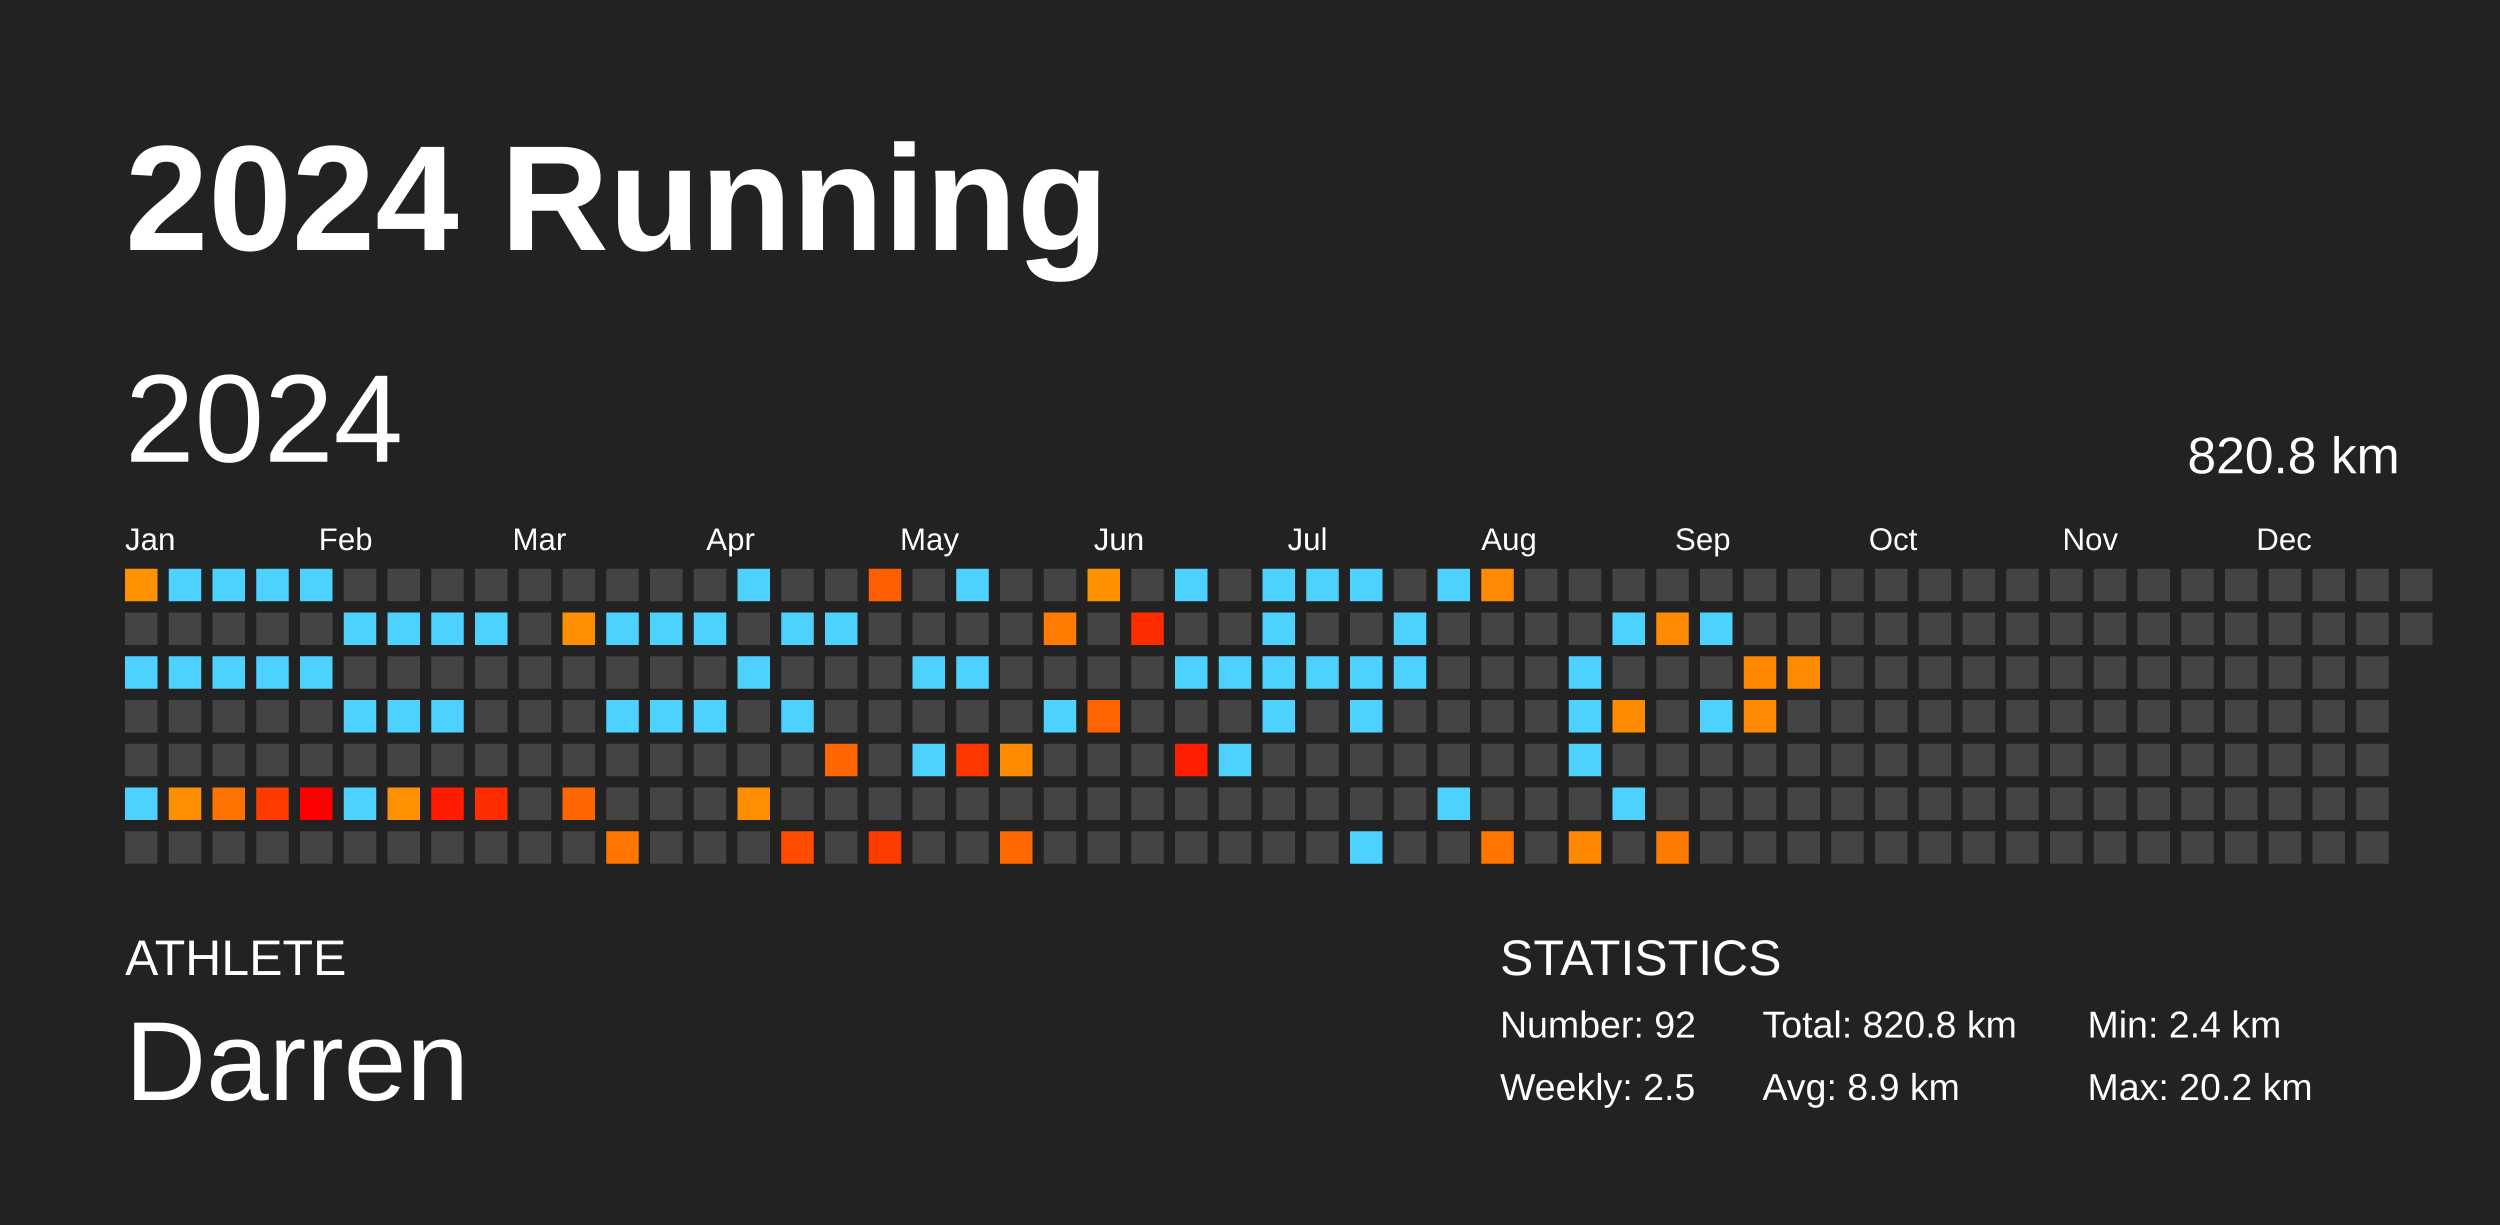
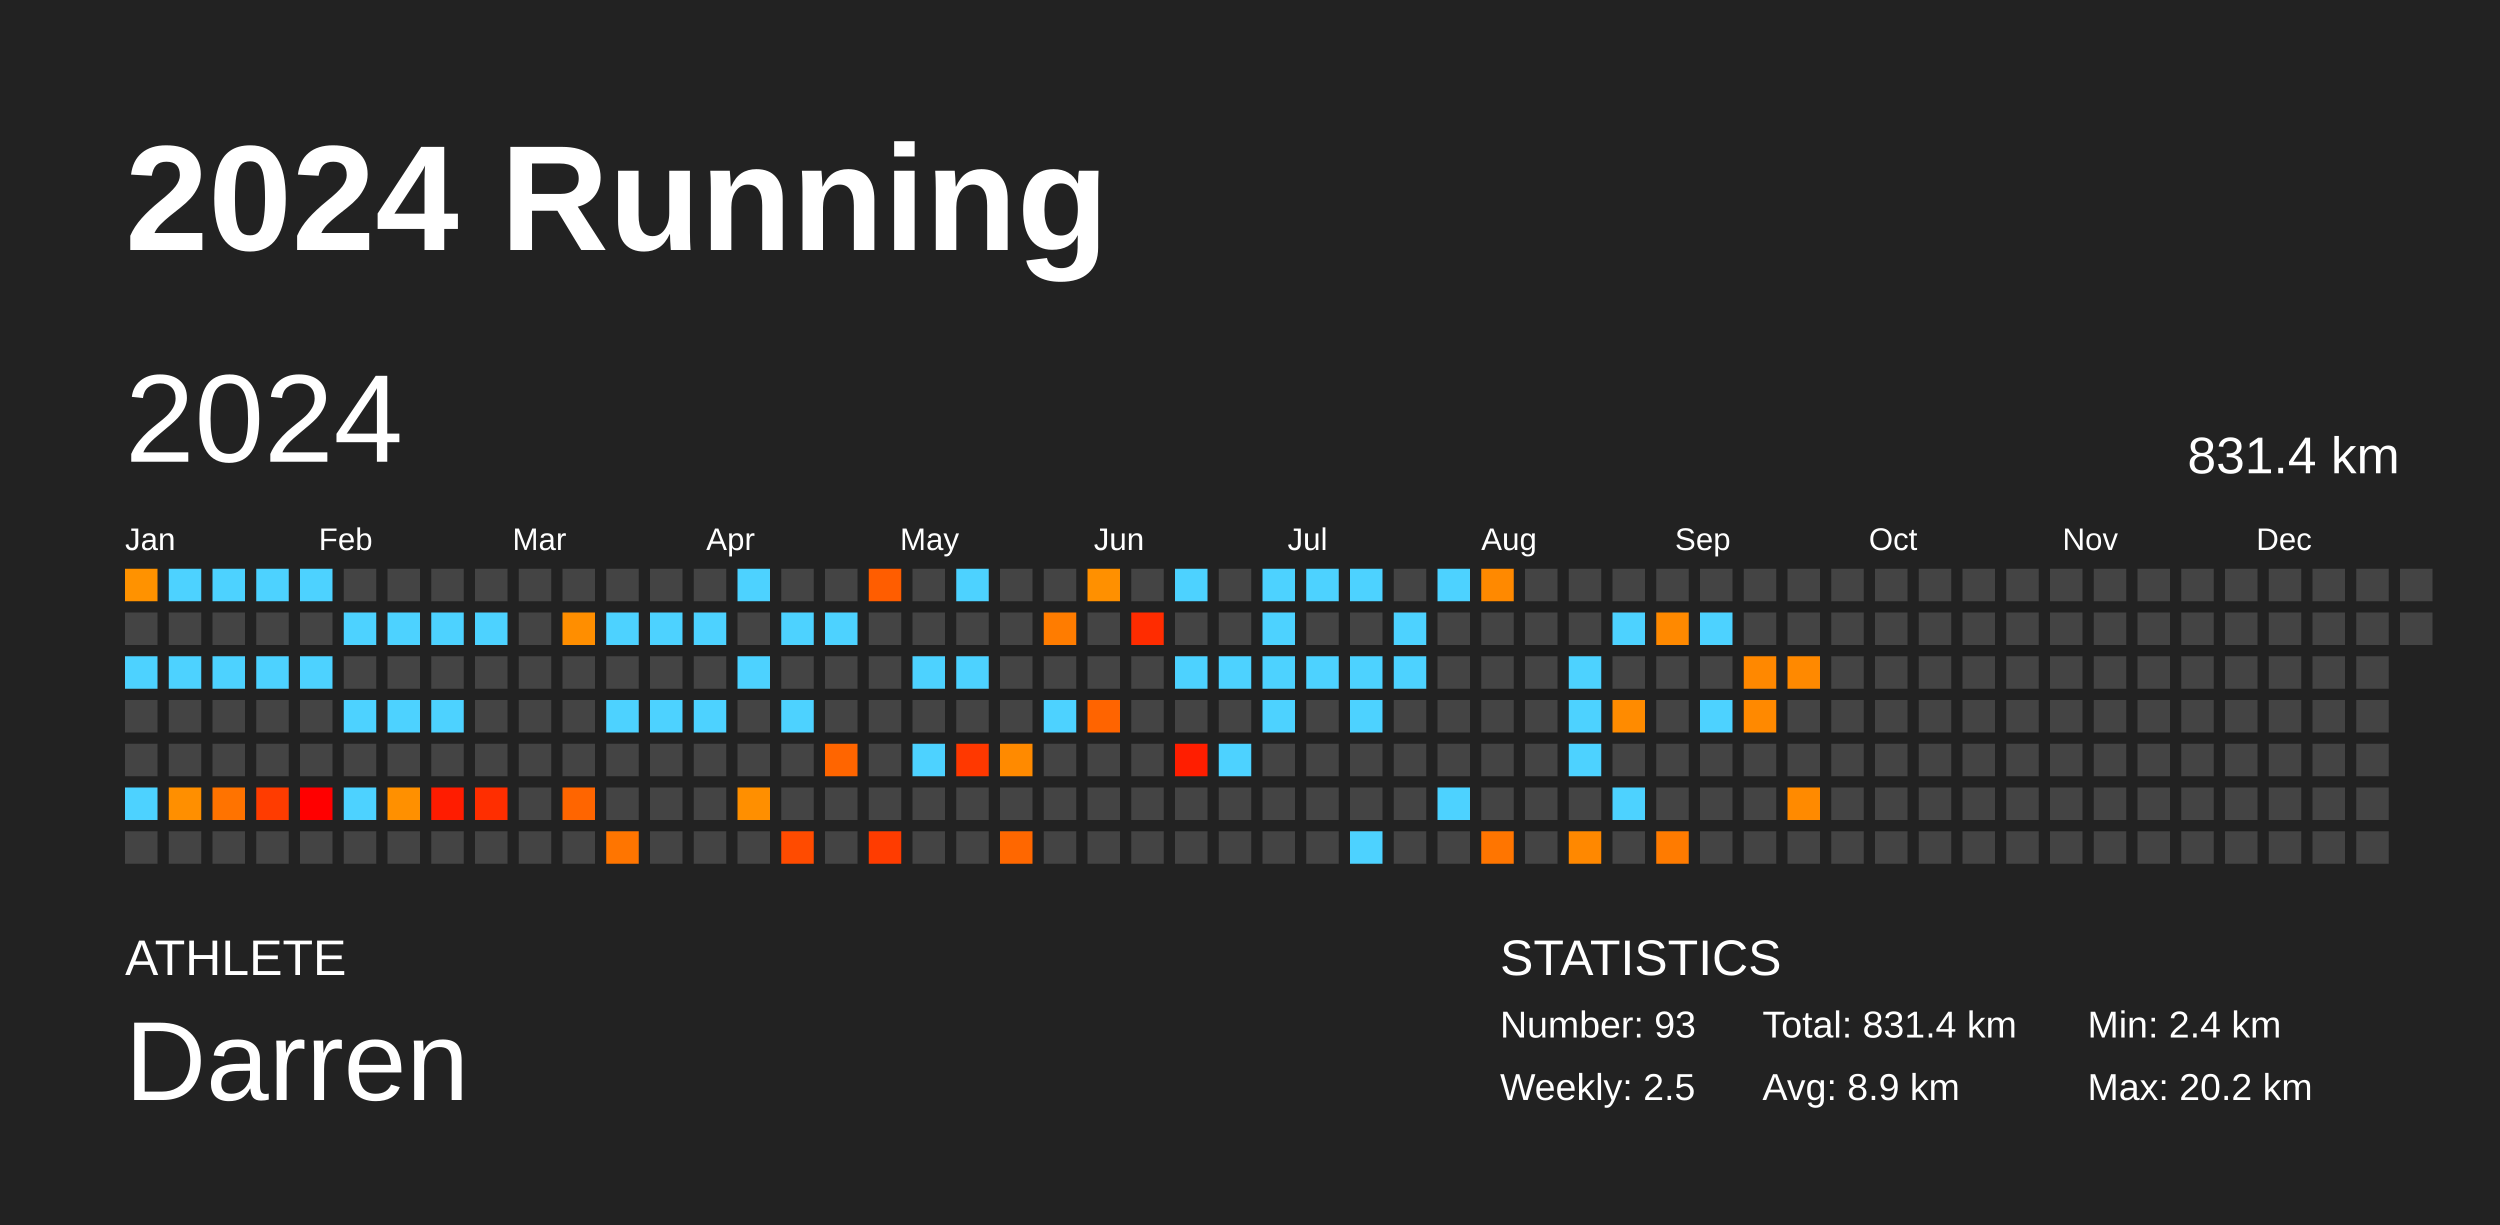
<svg xmlns="http://www.w3.org/2000/svg" baseProfile="full" height="98mm" version="1.1" viewBox="0,0,200,98" width="200mm">
  <defs />
  <rect fill="#222222" height="98" width="200" x="0" y="0" />
  <text fill="#FFFFFF" style="font-size:12px; font-family:Arial; font-weight:bold;" x="10" y="20">2024 Running</text>
  <text fill="#FFFFFF" style="font-size:4px; font-family:Arial" x="10" y="78">ATHLETE</text>
  <text fill="#FFFFFF" style="font-size:9px; font-family:Arial" x="10" y="88">Darren</text>
  <text fill="#FFFFFF" style="font-size:4px; font-family:Arial" x="120" y="78">STATISTICS</text>
-   <text fill="#FFFFFF" style="font-size:3px; font-family:Arial" x="120" y="83">Number: 92</text>
+   <text fill="#FFFFFF" style="font-size:3px; font-family:Arial" x="120" y="83">Number: 93</text>
  <text fill="#FFFFFF" style="font-size:3px; font-family:Arial" x="120" y="88">Weekly: 2.5</text>
-   <text fill="#FFFFFF" style="font-size:3px; font-family:Arial" x="141" y="83">Total: 820.8 km</text>
+   <text fill="#FFFFFF" style="font-size:3px; font-family:Arial" x="141" y="83">Total: 831.4 km</text>
  <text fill="#FFFFFF" style="font-size:3px; font-family:Arial" x="141" y="88">Avg: 8.9 km</text>
  <text fill="#FFFFFF" style="font-size:3px; font-family:Arial" x="167" y="83">Min: 2.4 km</text>
  <text fill="#FFFFFF" style="font-size:3px; font-family:Arial" x="167" y="88">Max: 20.2 km</text>
  <text dominant-baseline="hanging" fill="#FFFFFF" style="font-size:10.0px; font-family:Arial;" x="10" y="30">2024</text>
-   <text dominant-baseline="hanging" fill="#FFFFFF" style="font-size:4.125px; font-family:Arial;" x="175" y="35">820.8 km</text>
+   <text dominant-baseline="hanging" fill="#FFFFFF" style="font-size:4.125px; font-family:Arial;" x="175" y="35">831.4 km</text>
  <text fill="#FFFFFF" style="font-size:2.5px; font-family:Arial" x="10.0" y="44">Jan</text>
  <text fill="#FFFFFF" style="font-size:2.5px; font-family:Arial" x="25.5" y="44">Feb</text>
  <text fill="#FFFFFF" style="font-size:2.5px; font-family:Arial" x="41.0" y="44">Mar</text>
  <text fill="#FFFFFF" style="font-size:2.5px; font-family:Arial" x="56.5" y="44">Apr</text>
  <text fill="#FFFFFF" style="font-size:2.5px; font-family:Arial" x="72.0" y="44">May</text>
  <text fill="#FFFFFF" style="font-size:2.5px; font-family:Arial" x="87.5" y="44">Jun</text>
  <text fill="#FFFFFF" style="font-size:2.5px; font-family:Arial" x="103.0" y="44">Jul</text>
  <text fill="#FFFFFF" style="font-size:2.5px; font-family:Arial" x="118.5" y="44">Aug</text>
  <text fill="#FFFFFF" style="font-size:2.5px; font-family:Arial" x="134.0" y="44">Sep</text>
  <text fill="#FFFFFF" style="font-size:2.5px; font-family:Arial" x="149.5" y="44">Oct</text>
  <text fill="#FFFFFF" style="font-size:2.5px; font-family:Arial" x="165.0" y="44">Nov</text>
  <text fill="#FFFFFF" style="font-size:2.5px; font-family:Arial" x="180.5" y="44">Dec</text>
  <rect fill="#ff9200" height="2.6" width="2.6" x="10.0" y="45.5" />
  <rect fill="#444444" height="2.6" width="2.6" x="10.0" y="49.0" />
  <rect fill="#4dd2ff" height="2.6" width="2.6" x="10.0" y="52.5" />
  <rect fill="#444444" height="2.6" width="2.6" x="10.0" y="56.0" />
  <rect fill="#444444" height="2.6" width="2.6" x="10.0" y="59.5" />
  <rect fill="#4dd2ff" height="2.6" width="2.6" x="10.0" y="63.0" />
  <rect fill="#444444" height="2.6" width="2.6" x="10.0" y="66.5" />
  <rect fill="#4dd2ff" height="2.6" width="2.6" x="13.5" y="45.5" />
  <rect fill="#444444" height="2.6" width="2.6" x="13.5" y="49.0" />
  <rect fill="#4dd2ff" height="2.6" width="2.6" x="13.5" y="52.5" />
  <rect fill="#444444" height="2.6" width="2.6" x="13.5" y="56.0" />
  <rect fill="#444444" height="2.6" width="2.6" x="13.5" y="59.5" />
  <rect fill="#ff8f00" height="2.6" width="2.6" x="13.5" y="63.0" />
  <rect fill="#444444" height="2.6" width="2.6" x="13.5" y="66.5" />
  <rect fill="#4dd2ff" height="2.6" width="2.6" x="17.0" y="45.5" />
  <rect fill="#444444" height="2.6" width="2.6" x="17.0" y="49.0" />
  <rect fill="#4dd2ff" height="2.6" width="2.6" x="17.0" y="52.5" />
  <rect fill="#444444" height="2.6" width="2.6" x="17.0" y="56.0" />
  <rect fill="#444444" height="2.6" width="2.6" x="17.0" y="59.5" />
  <rect fill="#ff7300" height="2.6" width="2.6" x="17.0" y="63.0" />
  <rect fill="#444444" height="2.6" width="2.6" x="17.0" y="66.5" />
  <rect fill="#4dd2ff" height="2.6" width="2.6" x="20.5" y="45.5" />
  <rect fill="#444444" height="2.6" width="2.6" x="20.5" y="49.0" />
  <rect fill="#4dd2ff" height="2.6" width="2.6" x="20.5" y="52.5" />
  <rect fill="#444444" height="2.6" width="2.6" x="20.5" y="56.0" />
  <rect fill="#444444" height="2.6" width="2.6" x="20.5" y="59.5" />
  <rect fill="#ff3c00" height="2.6" width="2.6" x="20.5" y="63.0" />
  <rect fill="#444444" height="2.6" width="2.6" x="20.5" y="66.5" />
  <rect fill="#4dd2ff" height="2.6" width="2.6" x="24.0" y="45.5" />
  <rect fill="#444444" height="2.6" width="2.6" x="24.0" y="49.0" />
  <rect fill="#4dd2ff" height="2.6" width="2.6" x="24.0" y="52.5" />
  <rect fill="#444444" height="2.6" width="2.6" x="24.0" y="56.0" />
  <rect fill="#444444" height="2.6" width="2.6" x="24.0" y="59.5" />
  <rect fill="red" height="2.6" width="2.6" x="24.0" y="63.0" />
  <rect fill="#444444" height="2.6" width="2.6" x="24.0" y="66.5" />
  <rect fill="#444444" height="2.6" width="2.6" x="27.5" y="45.5" />
  <rect fill="#4dd2ff" height="2.6" width="2.6" x="27.5" y="49.0" />
  <rect fill="#444444" height="2.6" width="2.6" x="27.5" y="52.5" />
  <rect fill="#4dd2ff" height="2.6" width="2.6" x="27.5" y="56.0" />
  <rect fill="#444444" height="2.6" width="2.6" x="27.5" y="59.5" />
  <rect fill="#4dd2ff" height="2.6" width="2.6" x="27.5" y="63.0" />
  <rect fill="#444444" height="2.6" width="2.6" x="27.5" y="66.5" />
  <rect fill="#444444" height="2.6" width="2.6" x="31.0" y="45.5" />
  <rect fill="#4dd2ff" height="2.6" width="2.6" x="31.0" y="49.0" />
  <rect fill="#444444" height="2.6" width="2.6" x="31.0" y="52.5" />
  <rect fill="#4dd2ff" height="2.6" width="2.6" x="31.0" y="56.0" />
  <rect fill="#444444" height="2.6" width="2.6" x="31.0" y="59.5" />
  <rect fill="#ff9000" height="2.6" width="2.6" x="31.0" y="63.0" />
  <rect fill="#444444" height="2.6" width="2.6" x="31.0" y="66.5" />
  <rect fill="#444444" height="2.6" width="2.6" x="34.5" y="45.5" />
  <rect fill="#4dd2ff" height="2.6" width="2.6" x="34.5" y="49.0" />
  <rect fill="#444444" height="2.6" width="2.6" x="34.5" y="52.5" />
  <rect fill="#4dd2ff" height="2.6" width="2.6" x="34.5" y="56.0" />
  <rect fill="#444444" height="2.6" width="2.6" x="34.5" y="59.5" />
  <rect fill="#ff1c00" height="2.6" width="2.6" x="34.5" y="63.0" />
  <rect fill="#444444" height="2.6" width="2.6" x="34.5" y="66.5" />
  <rect fill="#444444" height="2.6" width="2.6" x="38.0" y="45.5" />
  <rect fill="#4dd2ff" height="2.6" width="2.6" x="38.0" y="49.0" />
  <rect fill="#444444" height="2.6" width="2.6" x="38.0" y="52.5" />
  <rect fill="#444444" height="2.6" width="2.6" x="38.0" y="56.0" />
  <rect fill="#444444" height="2.6" width="2.6" x="38.0" y="59.5" />
  <rect fill="#ff2e00" height="2.6" width="2.6" x="38.0" y="63.0" />
  <rect fill="#444444" height="2.6" width="2.6" x="38.0" y="66.5" />
  <rect fill="#444444" height="2.6" width="2.6" x="41.5" y="45.5" />
  <rect fill="#444444" height="2.6" width="2.6" x="41.5" y="49.0" />
  <rect fill="#444444" height="2.6" width="2.6" x="41.5" y="52.5" />
  <rect fill="#444444" height="2.6" width="2.6" x="41.5" y="56.0" />
  <rect fill="#444444" height="2.6" width="2.6" x="41.5" y="59.5" />
  <rect fill="#444444" height="2.6" width="2.6" x="41.5" y="63.0" />
  <rect fill="#444444" height="2.6" width="2.6" x="41.5" y="66.5" />
  <rect fill="#444444" height="2.6" width="2.6" x="45.0" y="45.5" />
  <rect fill="#ff8e00" height="2.6" width="2.6" x="45.0" y="49.0" />
  <rect fill="#444444" height="2.6" width="2.6" x="45.0" y="52.5" />
  <rect fill="#444444" height="2.6" width="2.6" x="45.0" y="56.0" />
  <rect fill="#444444" height="2.6" width="2.6" x="45.0" y="59.5" />
  <rect fill="#ff6500" height="2.6" width="2.6" x="45.0" y="63.0" />
  <rect fill="#444444" height="2.6" width="2.6" x="45.0" y="66.5" />
  <rect fill="#444444" height="2.6" width="2.6" x="48.5" y="45.5" />
  <rect fill="#4dd2ff" height="2.6" width="2.6" x="48.5" y="49.0" />
  <rect fill="#444444" height="2.6" width="2.6" x="48.5" y="52.5" />
  <rect fill="#4dd2ff" height="2.6" width="2.6" x="48.5" y="56.0" />
  <rect fill="#444444" height="2.6" width="2.6" x="48.5" y="59.5" />
  <rect fill="#444444" height="2.6" width="2.6" x="48.5" y="63.0" />
  <rect fill="#ff7500" height="2.6" width="2.6" x="48.5" y="66.5" />
  <rect fill="#444444" height="2.6" width="2.6" x="52.0" y="45.5" />
  <rect fill="#4dd2ff" height="2.6" width="2.6" x="52.0" y="49.0" />
  <rect fill="#444444" height="2.6" width="2.6" x="52.0" y="52.5" />
  <rect fill="#4dd2ff" height="2.6" width="2.6" x="52.0" y="56.0" />
  <rect fill="#444444" height="2.6" width="2.6" x="52.0" y="59.5" />
  <rect fill="#444444" height="2.6" width="2.6" x="52.0" y="63.0" />
  <rect fill="#444444" height="2.6" width="2.6" x="52.0" y="66.5" />
  <rect fill="#444444" height="2.6" width="2.6" x="55.5" y="45.5" />
  <rect fill="#4dd2ff" height="2.6" width="2.6" x="55.5" y="49.0" />
  <rect fill="#444444" height="2.6" width="2.6" x="55.5" y="52.5" />
  <rect fill="#4dd2ff" height="2.6" width="2.6" x="55.5" y="56.0" />
  <rect fill="#444444" height="2.6" width="2.6" x="55.5" y="59.5" />
  <rect fill="#444444" height="2.6" width="2.6" x="55.5" y="63.0" />
  <rect fill="#444444" height="2.6" width="2.6" x="55.5" y="66.5" />
  <rect fill="#4dd2ff" height="2.6" width="2.6" x="59.0" y="45.5" />
  <rect fill="#444444" height="2.6" width="2.6" x="59.0" y="49.0" />
  <rect fill="#4dd2ff" height="2.6" width="2.6" x="59.0" y="52.5" />
  <rect fill="#444444" height="2.6" width="2.6" x="59.0" y="56.0" />
  <rect fill="#444444" height="2.6" width="2.6" x="59.0" y="59.5" />
  <rect fill="#ff8f00" height="2.6" width="2.6" x="59.0" y="63.0" />
  <rect fill="#444444" height="2.6" width="2.6" x="59.0" y="66.5" />
  <rect fill="#444444" height="2.6" width="2.6" x="62.5" y="45.5" />
  <rect fill="#4dd2ff" height="2.6" width="2.6" x="62.5" y="49.0" />
  <rect fill="#444444" height="2.6" width="2.6" x="62.5" y="52.5" />
  <rect fill="#4dd2ff" height="2.6" width="2.6" x="62.5" y="56.0" />
  <rect fill="#444444" height="2.6" width="2.6" x="62.5" y="59.5" />
  <rect fill="#444444" height="2.6" width="2.6" x="62.5" y="63.0" />
  <rect fill="#ff4b00" height="2.6" width="2.6" x="62.5" y="66.5" />
  <rect fill="#444444" height="2.6" width="2.6" x="66.0" y="45.5" />
  <rect fill="#4dd2ff" height="2.6" width="2.6" x="66.0" y="49.0" />
  <rect fill="#444444" height="2.6" width="2.6" x="66.0" y="52.5" />
  <rect fill="#444444" height="2.6" width="2.6" x="66.0" y="56.0" />
  <rect fill="#ff6500" height="2.6" width="2.6" x="66.0" y="59.5" />
  <rect fill="#444444" height="2.6" width="2.6" x="66.0" y="63.0" />
  <rect fill="#444444" height="2.6" width="2.6" x="66.0" y="66.5" />
  <rect fill="#ff5d00" height="2.6" width="2.6" x="69.5" y="45.5" />
  <rect fill="#444444" height="2.6" width="2.6" x="69.5" y="49.0" />
  <rect fill="#444444" height="2.6" width="2.6" x="69.5" y="52.5" />
  <rect fill="#444444" height="2.6" width="2.6" x="69.5" y="56.0" />
  <rect fill="#444444" height="2.6" width="2.6" x="69.5" y="59.5" />
  <rect fill="#444444" height="2.6" width="2.6" x="69.5" y="63.0" />
  <rect fill="#ff3c00" height="2.6" width="2.6" x="69.5" y="66.5" />
  <rect fill="#444444" height="2.6" width="2.6" x="73.0" y="45.5" />
  <rect fill="#444444" height="2.6" width="2.6" x="73.0" y="49.0" />
  <rect fill="#4dd2ff" height="2.6" width="2.6" x="73.0" y="52.5" />
  <rect fill="#444444" height="2.6" width="2.6" x="73.0" y="56.0" />
  <rect fill="#4dd2ff" height="2.6" width="2.6" x="73.0" y="59.5" />
  <rect fill="#444444" height="2.6" width="2.6" x="73.0" y="63.0" />
  <rect fill="#444444" height="2.6" width="2.6" x="73.0" y="66.5" />
  <rect fill="#4dd2ff" height="2.6" width="2.6" x="76.5" y="45.5" />
  <rect fill="#444444" height="2.6" width="2.6" x="76.5" y="49.0" />
  <rect fill="#4dd2ff" height="2.6" width="2.6" x="76.5" y="52.5" />
  <rect fill="#444444" height="2.6" width="2.6" x="76.5" y="56.0" />
  <rect fill="#ff3800" height="2.6" width="2.6" x="76.5" y="59.5" />
  <rect fill="#444444" height="2.6" width="2.6" x="76.5" y="63.0" />
  <rect fill="#444444" height="2.6" width="2.6" x="76.5" y="66.5" />
  <rect fill="#444444" height="2.6" width="2.6" x="80.0" y="45.5" />
  <rect fill="#444444" height="2.6" width="2.6" x="80.0" y="49.0" />
  <rect fill="#444444" height="2.6" width="2.6" x="80.0" y="52.5" />
  <rect fill="#444444" height="2.6" width="2.6" x="80.0" y="56.0" />
  <rect fill="#ff8a00" height="2.6" width="2.6" x="80.0" y="59.5" />
  <rect fill="#444444" height="2.6" width="2.6" x="80.0" y="63.0" />
  <rect fill="#ff6700" height="2.6" width="2.6" x="80.0" y="66.5" />
  <rect fill="#444444" height="2.6" width="2.6" x="83.5" y="45.5" />
  <rect fill="#ff7c00" height="2.6" width="2.6" x="83.5" y="49.0" />
  <rect fill="#444444" height="2.6" width="2.6" x="83.5" y="52.5" />
  <rect fill="#4dd2ff" height="2.6" width="2.6" x="83.5" y="56.0" />
  <rect fill="#444444" height="2.6" width="2.6" x="83.5" y="59.5" />
  <rect fill="#444444" height="2.6" width="2.6" x="83.5" y="63.0" />
  <rect fill="#444444" height="2.6" width="2.6" x="83.5" y="66.5" />
  <rect fill="#ff9000" height="2.6" width="2.6" x="87.0" y="45.5" />
  <rect fill="#444444" height="2.6" width="2.6" x="87.0" y="49.0" />
  <rect fill="#444444" height="2.6" width="2.6" x="87.0" y="52.5" />
  <rect fill="#ff6400" height="2.6" width="2.6" x="87.0" y="56.0" />
  <rect fill="#444444" height="2.6" width="2.6" x="87.0" y="59.5" />
  <rect fill="#444444" height="2.6" width="2.6" x="87.0" y="63.0" />
  <rect fill="#444444" height="2.6" width="2.6" x="87.0" y="66.5" />
  <rect fill="#444444" height="2.6" width="2.6" x="90.5" y="45.5" />
  <rect fill="#ff2c00" height="2.6" width="2.6" x="90.5" y="49.0" />
  <rect fill="#444444" height="2.6" width="2.6" x="90.5" y="52.5" />
  <rect fill="#444444" height="2.6" width="2.6" x="90.5" y="56.0" />
  <rect fill="#444444" height="2.6" width="2.6" x="90.5" y="59.5" />
  <rect fill="#444444" height="2.6" width="2.6" x="90.5" y="63.0" />
  <rect fill="#444444" height="2.6" width="2.6" x="90.5" y="66.5" />
  <rect fill="#4dd2ff" height="2.6" width="2.6" x="94.0" y="45.5" />
  <rect fill="#444444" height="2.6" width="2.6" x="94.0" y="49.0" />
  <rect fill="#4dd2ff" height="2.6" width="2.6" x="94.0" y="52.5" />
  <rect fill="#444444" height="2.6" width="2.6" x="94.0" y="56.0" />
  <rect fill="#ff1e00" height="2.6" width="2.6" x="94.0" y="59.5" />
  <rect fill="#444444" height="2.6" width="2.6" x="94.0" y="63.0" />
  <rect fill="#444444" height="2.6" width="2.6" x="94.0" y="66.5" />
  <rect fill="#444444" height="2.6" width="2.6" x="97.5" y="45.5" />
  <rect fill="#444444" height="2.6" width="2.6" x="97.5" y="49.0" />
  <rect fill="#4dd2ff" height="2.6" width="2.6" x="97.5" y="52.5" />
  <rect fill="#444444" height="2.6" width="2.6" x="97.5" y="56.0" />
  <rect fill="#4dd2ff" height="2.6" width="2.6" x="97.5" y="59.5" />
  <rect fill="#444444" height="2.6" width="2.6" x="97.5" y="63.0" />
  <rect fill="#444444" height="2.6" width="2.6" x="97.5" y="66.5" />
  <rect fill="#4dd2ff" height="2.6" width="2.6" x="101.0" y="45.5" />
  <rect fill="#4dd2ff" height="2.6" width="2.6" x="101.0" y="49.0" />
  <rect fill="#4dd2ff" height="2.6" width="2.6" x="101.0" y="52.5" />
  <rect fill="#4dd2ff" height="2.6" width="2.6" x="101.0" y="56.0" />
  <rect fill="#444444" height="2.6" width="2.6" x="101.0" y="59.5" />
  <rect fill="#444444" height="2.6" width="2.6" x="101.0" y="63.0" />
  <rect fill="#444444" height="2.6" width="2.6" x="101.0" y="66.5" />
  <rect fill="#4dd2ff" height="2.6" width="2.6" x="104.5" y="45.5" />
  <rect fill="#444444" height="2.6" width="2.6" x="104.5" y="49.0" />
  <rect fill="#4dd2ff" height="2.6" width="2.6" x="104.5" y="52.5" />
  <rect fill="#444444" height="2.6" width="2.6" x="104.5" y="56.0" />
  <rect fill="#444444" height="2.6" width="2.6" x="104.5" y="59.5" />
  <rect fill="#444444" height="2.6" width="2.6" x="104.5" y="63.0" />
  <rect fill="#444444" height="2.6" width="2.6" x="104.5" y="66.5" />
  <rect fill="#4dd2ff" height="2.6" width="2.6" x="108.0" y="45.5" />
  <rect fill="#444444" height="2.6" width="2.6" x="108.0" y="49.0" />
  <rect fill="#4dd2ff" height="2.6" width="2.6" x="108.0" y="52.5" />
  <rect fill="#4dd2ff" height="2.6" width="2.6" x="108.0" y="56.0" />
  <rect fill="#444444" height="2.6" width="2.6" x="108.0" y="59.5" />
  <rect fill="#444444" height="2.6" width="2.6" x="108.0" y="63.0" />
  <rect fill="#4dd2ff" height="2.6" width="2.6" x="108.0" y="66.5" />
  <rect fill="#444444" height="2.6" width="2.6" x="111.5" y="45.5" />
  <rect fill="#4dd2ff" height="2.6" width="2.6" x="111.5" y="49.0" />
  <rect fill="#4dd2ff" height="2.6" width="2.6" x="111.5" y="52.5" />
  <rect fill="#444444" height="2.6" width="2.6" x="111.5" y="56.0" />
  <rect fill="#444444" height="2.6" width="2.6" x="111.5" y="59.5" />
  <rect fill="#444444" height="2.6" width="2.6" x="111.5" y="63.0" />
  <rect fill="#444444" height="2.6" width="2.6" x="111.5" y="66.5" />
  <rect fill="#4dd2ff" height="2.6" width="2.6" x="115.0" y="45.5" />
  <rect fill="#444444" height="2.6" width="2.6" x="115.0" y="49.0" />
  <rect fill="#444444" height="2.6" width="2.6" x="115.0" y="52.5" />
  <rect fill="#444444" height="2.6" width="2.6" x="115.0" y="56.0" />
  <rect fill="#444444" height="2.6" width="2.6" x="115.0" y="59.5" />
  <rect fill="#4dd2ff" height="2.6" width="2.6" x="115.0" y="63.0" />
  <rect fill="#444444" height="2.6" width="2.6" x="115.0" y="66.5" />
  <rect fill="#ff8900" height="2.6" width="2.6" x="118.5" y="45.5" />
  <rect fill="#444444" height="2.6" width="2.6" x="118.5" y="49.0" />
  <rect fill="#444444" height="2.6" width="2.6" x="118.5" y="52.5" />
  <rect fill="#444444" height="2.6" width="2.6" x="118.5" y="56.0" />
  <rect fill="#444444" height="2.6" width="2.6" x="118.5" y="59.5" />
  <rect fill="#444444" height="2.6" width="2.6" x="118.5" y="63.0" />
  <rect fill="#ff7500" height="2.6" width="2.6" x="118.5" y="66.5" />
  <rect fill="#444444" height="2.6" width="2.6" x="122.0" y="45.5" />
  <rect fill="#444444" height="2.6" width="2.6" x="122.0" y="49.0" />
  <rect fill="#444444" height="2.6" width="2.6" x="122.0" y="52.5" />
  <rect fill="#444444" height="2.6" width="2.6" x="122.0" y="56.0" />
  <rect fill="#444444" height="2.6" width="2.6" x="122.0" y="59.5" />
  <rect fill="#444444" height="2.6" width="2.6" x="122.0" y="63.0" />
  <rect fill="#444444" height="2.6" width="2.6" x="122.0" y="66.5" />
  <rect fill="#444444" height="2.6" width="2.6" x="125.5" y="45.5" />
  <rect fill="#444444" height="2.6" width="2.6" x="125.5" y="49.0" />
  <rect fill="#4dd2ff" height="2.6" width="2.6" x="125.5" y="52.5" />
  <rect fill="#4dd2ff" height="2.6" width="2.6" x="125.5" y="56.0" />
  <rect fill="#4dd2ff" height="2.6" width="2.6" x="125.5" y="59.5" />
  <rect fill="#444444" height="2.6" width="2.6" x="125.5" y="63.0" />
  <rect fill="#ff8800" height="2.6" width="2.6" x="125.5" y="66.5" />
  <rect fill="#444444" height="2.6" width="2.6" x="129.0" y="45.5" />
  <rect fill="#4dd2ff" height="2.6" width="2.6" x="129.0" y="49.0" />
  <rect fill="#444444" height="2.6" width="2.6" x="129.0" y="52.5" />
  <rect fill="#ff8b00" height="2.6" width="2.6" x="129.0" y="56.0" />
  <rect fill="#444444" height="2.6" width="2.6" x="129.0" y="59.5" />
  <rect fill="#4dd2ff" height="2.6" width="2.6" x="129.0" y="63.0" />
  <rect fill="#444444" height="2.6" width="2.6" x="129.0" y="66.5" />
  <rect fill="#444444" height="2.6" width="2.6" x="132.5" y="45.5" />
  <rect fill="#ff8900" height="2.6" width="2.6" x="132.5" y="49.0" />
  <rect fill="#444444" height="2.6" width="2.6" x="132.5" y="52.5" />
  <rect fill="#444444" height="2.6" width="2.6" x="132.5" y="56.0" />
  <rect fill="#444444" height="2.6" width="2.6" x="132.5" y="59.5" />
  <rect fill="#444444" height="2.6" width="2.6" x="132.5" y="63.0" />
  <rect fill="#ff7b00" height="2.6" width="2.6" x="132.5" y="66.5" />
  <rect fill="#444444" height="2.6" width="2.6" x="136.0" y="45.5" />
  <rect fill="#4dd2ff" height="2.6" width="2.6" x="136.0" y="49.0" />
  <rect fill="#444444" height="2.6" width="2.6" x="136.0" y="52.5" />
  <rect fill="#4dd2ff" height="2.6" width="2.6" x="136.0" y="56.0" />
  <rect fill="#444444" height="2.6" width="2.6" x="136.0" y="59.5" />
  <rect fill="#444444" height="2.6" width="2.6" x="136.0" y="63.0" />
  <rect fill="#444444" height="2.6" width="2.6" x="136.0" y="66.5" />
  <rect fill="#444444" height="2.6" width="2.6" x="139.5" y="45.5" />
  <rect fill="#444444" height="2.6" width="2.6" x="139.5" y="49.0" />
  <rect fill="#ff8800" height="2.6" width="2.6" x="139.5" y="52.5" />
  <rect fill="#ff8900" height="2.6" width="2.6" x="139.5" y="56.0" />
  <rect fill="#444444" height="2.6" width="2.6" x="139.5" y="59.5" />
  <rect fill="#444444" height="2.6" width="2.6" x="139.5" y="63.0" />
  <rect fill="#444444" height="2.6" width="2.6" x="139.5" y="66.5" />
  <rect fill="#444444" height="2.6" width="2.6" x="143.0" y="45.5" />
  <rect fill="#444444" height="2.6" width="2.6" x="143.0" y="49.0" />
  <rect fill="#ff8900" height="2.6" width="2.6" x="143.0" y="52.5" />
  <rect fill="#444444" height="2.6" width="2.6" x="143.0" y="56.0" />
  <rect fill="#444444" height="2.6" width="2.6" x="143.0" y="59.5" />
-   <rect fill="#444444" height="2.6" width="2.6" x="143.0" y="63.0" />
+   <rect fill="#ff8a00" height="2.6" width="2.6" x="143.0" y="63.0" />
  <rect fill="#444444" height="2.6" width="2.6" x="143.0" y="66.5" />
  <rect fill="#444444" height="2.6" width="2.6" x="146.5" y="45.5" />
  <rect fill="#444444" height="2.6" width="2.6" x="146.5" y="49.0" />
  <rect fill="#444444" height="2.6" width="2.6" x="146.5" y="52.5" />
  <rect fill="#444444" height="2.6" width="2.6" x="146.5" y="56.0" />
  <rect fill="#444444" height="2.6" width="2.6" x="146.5" y="59.5" />
  <rect fill="#444444" height="2.6" width="2.6" x="146.5" y="63.0" />
  <rect fill="#444444" height="2.6" width="2.6" x="146.5" y="66.5" />
  <rect fill="#444444" height="2.6" width="2.6" x="150.0" y="45.5" />
  <rect fill="#444444" height="2.6" width="2.6" x="150.0" y="49.0" />
  <rect fill="#444444" height="2.6" width="2.6" x="150.0" y="52.5" />
  <rect fill="#444444" height="2.6" width="2.6" x="150.0" y="56.0" />
  <rect fill="#444444" height="2.6" width="2.6" x="150.0" y="59.5" />
  <rect fill="#444444" height="2.6" width="2.6" x="150.0" y="63.0" />
  <rect fill="#444444" height="2.6" width="2.6" x="150.0" y="66.5" />
  <rect fill="#444444" height="2.6" width="2.6" x="153.5" y="45.5" />
  <rect fill="#444444" height="2.6" width="2.6" x="153.5" y="49.0" />
  <rect fill="#444444" height="2.6" width="2.6" x="153.5" y="52.5" />
  <rect fill="#444444" height="2.6" width="2.6" x="153.5" y="56.0" />
  <rect fill="#444444" height="2.6" width="2.6" x="153.5" y="59.5" />
  <rect fill="#444444" height="2.6" width="2.6" x="153.5" y="63.0" />
  <rect fill="#444444" height="2.6" width="2.6" x="153.5" y="66.5" />
  <rect fill="#444444" height="2.6" width="2.6" x="157.0" y="45.5" />
  <rect fill="#444444" height="2.6" width="2.6" x="157.0" y="49.0" />
  <rect fill="#444444" height="2.6" width="2.6" x="157.0" y="52.5" />
  <rect fill="#444444" height="2.6" width="2.6" x="157.0" y="56.0" />
  <rect fill="#444444" height="2.6" width="2.6" x="157.0" y="59.5" />
  <rect fill="#444444" height="2.6" width="2.6" x="157.0" y="63.0" />
  <rect fill="#444444" height="2.6" width="2.6" x="157.0" y="66.5" />
  <rect fill="#444444" height="2.6" width="2.6" x="160.5" y="45.5" />
  <rect fill="#444444" height="2.6" width="2.6" x="160.5" y="49.0" />
  <rect fill="#444444" height="2.6" width="2.6" x="160.5" y="52.5" />
  <rect fill="#444444" height="2.6" width="2.6" x="160.5" y="56.0" />
  <rect fill="#444444" height="2.6" width="2.6" x="160.5" y="59.5" />
  <rect fill="#444444" height="2.6" width="2.6" x="160.5" y="63.0" />
  <rect fill="#444444" height="2.6" width="2.6" x="160.5" y="66.5" />
  <rect fill="#444444" height="2.6" width="2.6" x="164.0" y="45.5" />
  <rect fill="#444444" height="2.6" width="2.6" x="164.0" y="49.0" />
  <rect fill="#444444" height="2.6" width="2.6" x="164.0" y="52.5" />
  <rect fill="#444444" height="2.6" width="2.6" x="164.0" y="56.0" />
  <rect fill="#444444" height="2.6" width="2.6" x="164.0" y="59.5" />
  <rect fill="#444444" height="2.6" width="2.6" x="164.0" y="63.0" />
  <rect fill="#444444" height="2.6" width="2.6" x="164.0" y="66.5" />
  <rect fill="#444444" height="2.6" width="2.6" x="167.5" y="45.5" />
  <rect fill="#444444" height="2.6" width="2.6" x="167.5" y="49.0" />
  <rect fill="#444444" height="2.6" width="2.6" x="167.5" y="52.5" />
  <rect fill="#444444" height="2.6" width="2.6" x="167.5" y="56.0" />
  <rect fill="#444444" height="2.6" width="2.6" x="167.5" y="59.5" />
  <rect fill="#444444" height="2.6" width="2.6" x="167.5" y="63.0" />
  <rect fill="#444444" height="2.6" width="2.6" x="167.5" y="66.5" />
  <rect fill="#444444" height="2.6" width="2.6" x="171.0" y="45.5" />
  <rect fill="#444444" height="2.6" width="2.6" x="171.0" y="49.0" />
  <rect fill="#444444" height="2.6" width="2.6" x="171.0" y="52.5" />
  <rect fill="#444444" height="2.6" width="2.6" x="171.0" y="56.0" />
  <rect fill="#444444" height="2.6" width="2.6" x="171.0" y="59.5" />
  <rect fill="#444444" height="2.6" width="2.6" x="171.0" y="63.0" />
  <rect fill="#444444" height="2.6" width="2.6" x="171.0" y="66.5" />
  <rect fill="#444444" height="2.6" width="2.6" x="174.5" y="45.5" />
  <rect fill="#444444" height="2.6" width="2.6" x="174.5" y="49.0" />
  <rect fill="#444444" height="2.6" width="2.6" x="174.5" y="52.5" />
  <rect fill="#444444" height="2.6" width="2.6" x="174.5" y="56.0" />
  <rect fill="#444444" height="2.6" width="2.6" x="174.5" y="59.5" />
  <rect fill="#444444" height="2.6" width="2.6" x="174.5" y="63.0" />
  <rect fill="#444444" height="2.6" width="2.6" x="174.5" y="66.5" />
  <rect fill="#444444" height="2.6" width="2.6" x="178.0" y="45.5" />
  <rect fill="#444444" height="2.6" width="2.6" x="178.0" y="49.0" />
  <rect fill="#444444" height="2.6" width="2.6" x="178.0" y="52.5" />
  <rect fill="#444444" height="2.6" width="2.6" x="178.0" y="56.0" />
  <rect fill="#444444" height="2.6" width="2.6" x="178.0" y="59.5" />
  <rect fill="#444444" height="2.6" width="2.6" x="178.0" y="63.0" />
  <rect fill="#444444" height="2.6" width="2.6" x="178.0" y="66.5" />
  <rect fill="#444444" height="2.6" width="2.6" x="181.5" y="45.5" />
  <rect fill="#444444" height="2.6" width="2.6" x="181.5" y="49.0" />
  <rect fill="#444444" height="2.6" width="2.6" x="181.5" y="52.5" />
  <rect fill="#444444" height="2.6" width="2.6" x="181.5" y="56.0" />
  <rect fill="#444444" height="2.6" width="2.6" x="181.5" y="59.5" />
  <rect fill="#444444" height="2.6" width="2.6" x="181.5" y="63.0" />
  <rect fill="#444444" height="2.6" width="2.6" x="181.5" y="66.5" />
  <rect fill="#444444" height="2.6" width="2.6" x="185.0" y="45.5" />
  <rect fill="#444444" height="2.6" width="2.6" x="185.0" y="49.0" />
  <rect fill="#444444" height="2.6" width="2.6" x="185.0" y="52.5" />
  <rect fill="#444444" height="2.6" width="2.6" x="185.0" y="56.0" />
  <rect fill="#444444" height="2.6" width="2.6" x="185.0" y="59.5" />
  <rect fill="#444444" height="2.6" width="2.6" x="185.0" y="63.0" />
  <rect fill="#444444" height="2.6" width="2.6" x="185.0" y="66.5" />
  <rect fill="#444444" height="2.6" width="2.6" x="188.5" y="45.5" />
  <rect fill="#444444" height="2.6" width="2.6" x="188.5" y="49.0" />
  <rect fill="#444444" height="2.6" width="2.6" x="188.5" y="52.5" />
  <rect fill="#444444" height="2.6" width="2.6" x="188.5" y="56.0" />
  <rect fill="#444444" height="2.6" width="2.6" x="188.5" y="59.5" />
  <rect fill="#444444" height="2.6" width="2.6" x="188.5" y="63.0" />
  <rect fill="#444444" height="2.6" width="2.6" x="188.5" y="66.5" />
  <rect fill="#444444" height="2.6" width="2.6" x="192.0" y="45.5" />
  <rect fill="#444444" height="2.6" width="2.6" x="192.0" y="49.0" />
</svg>
